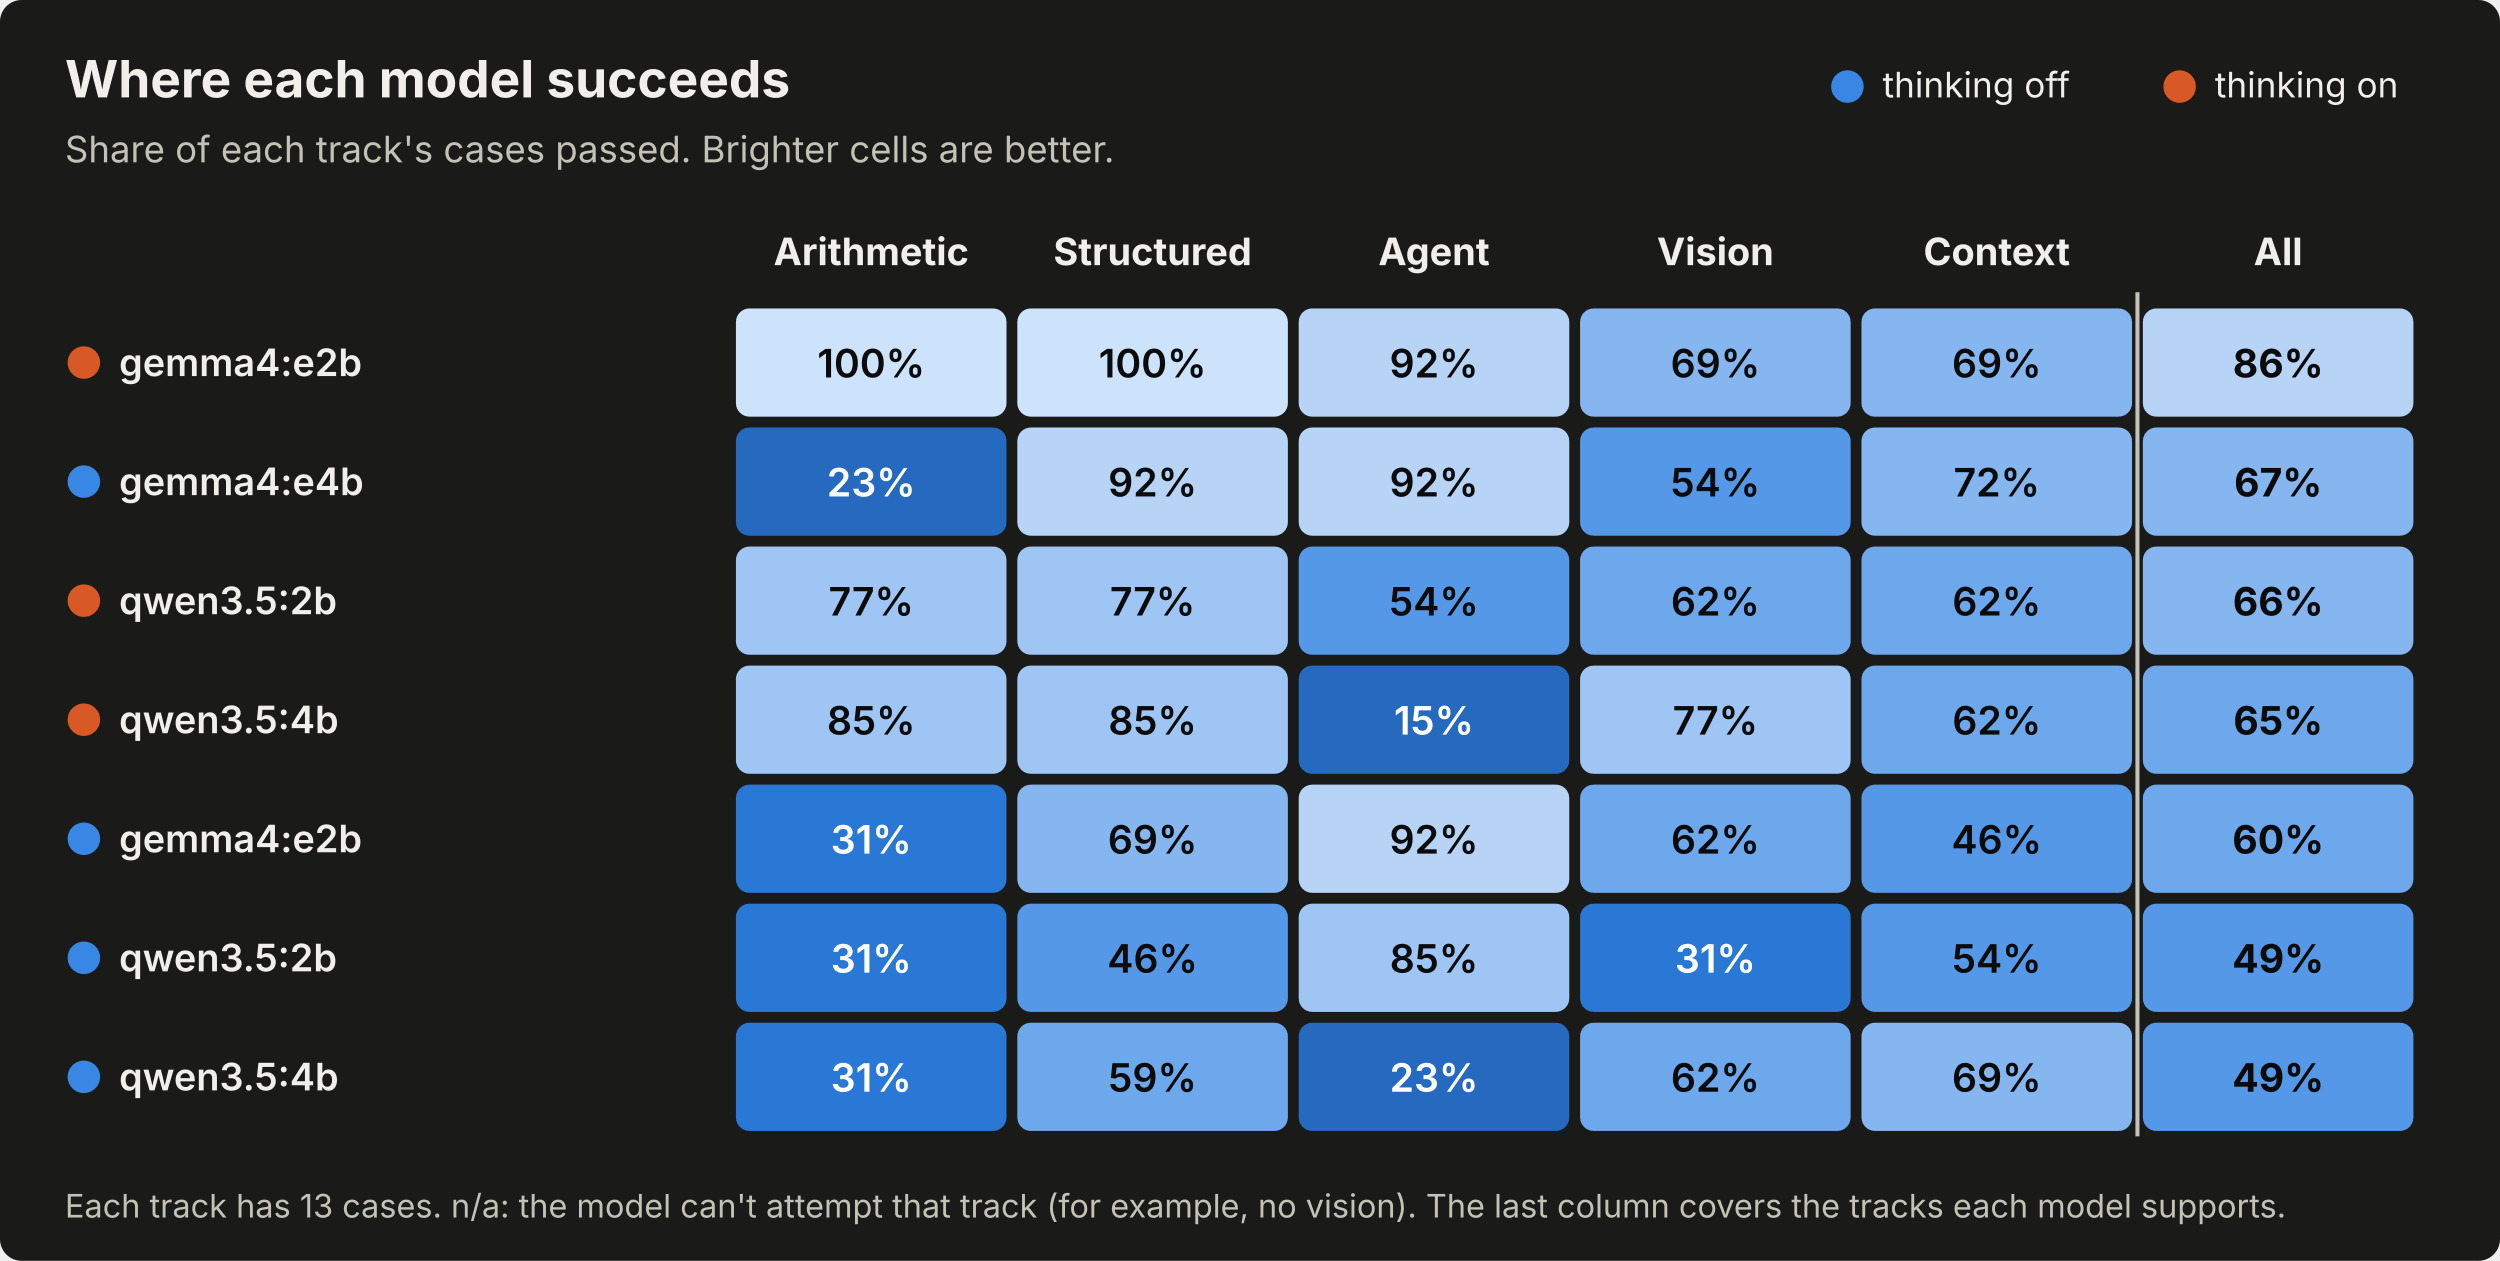
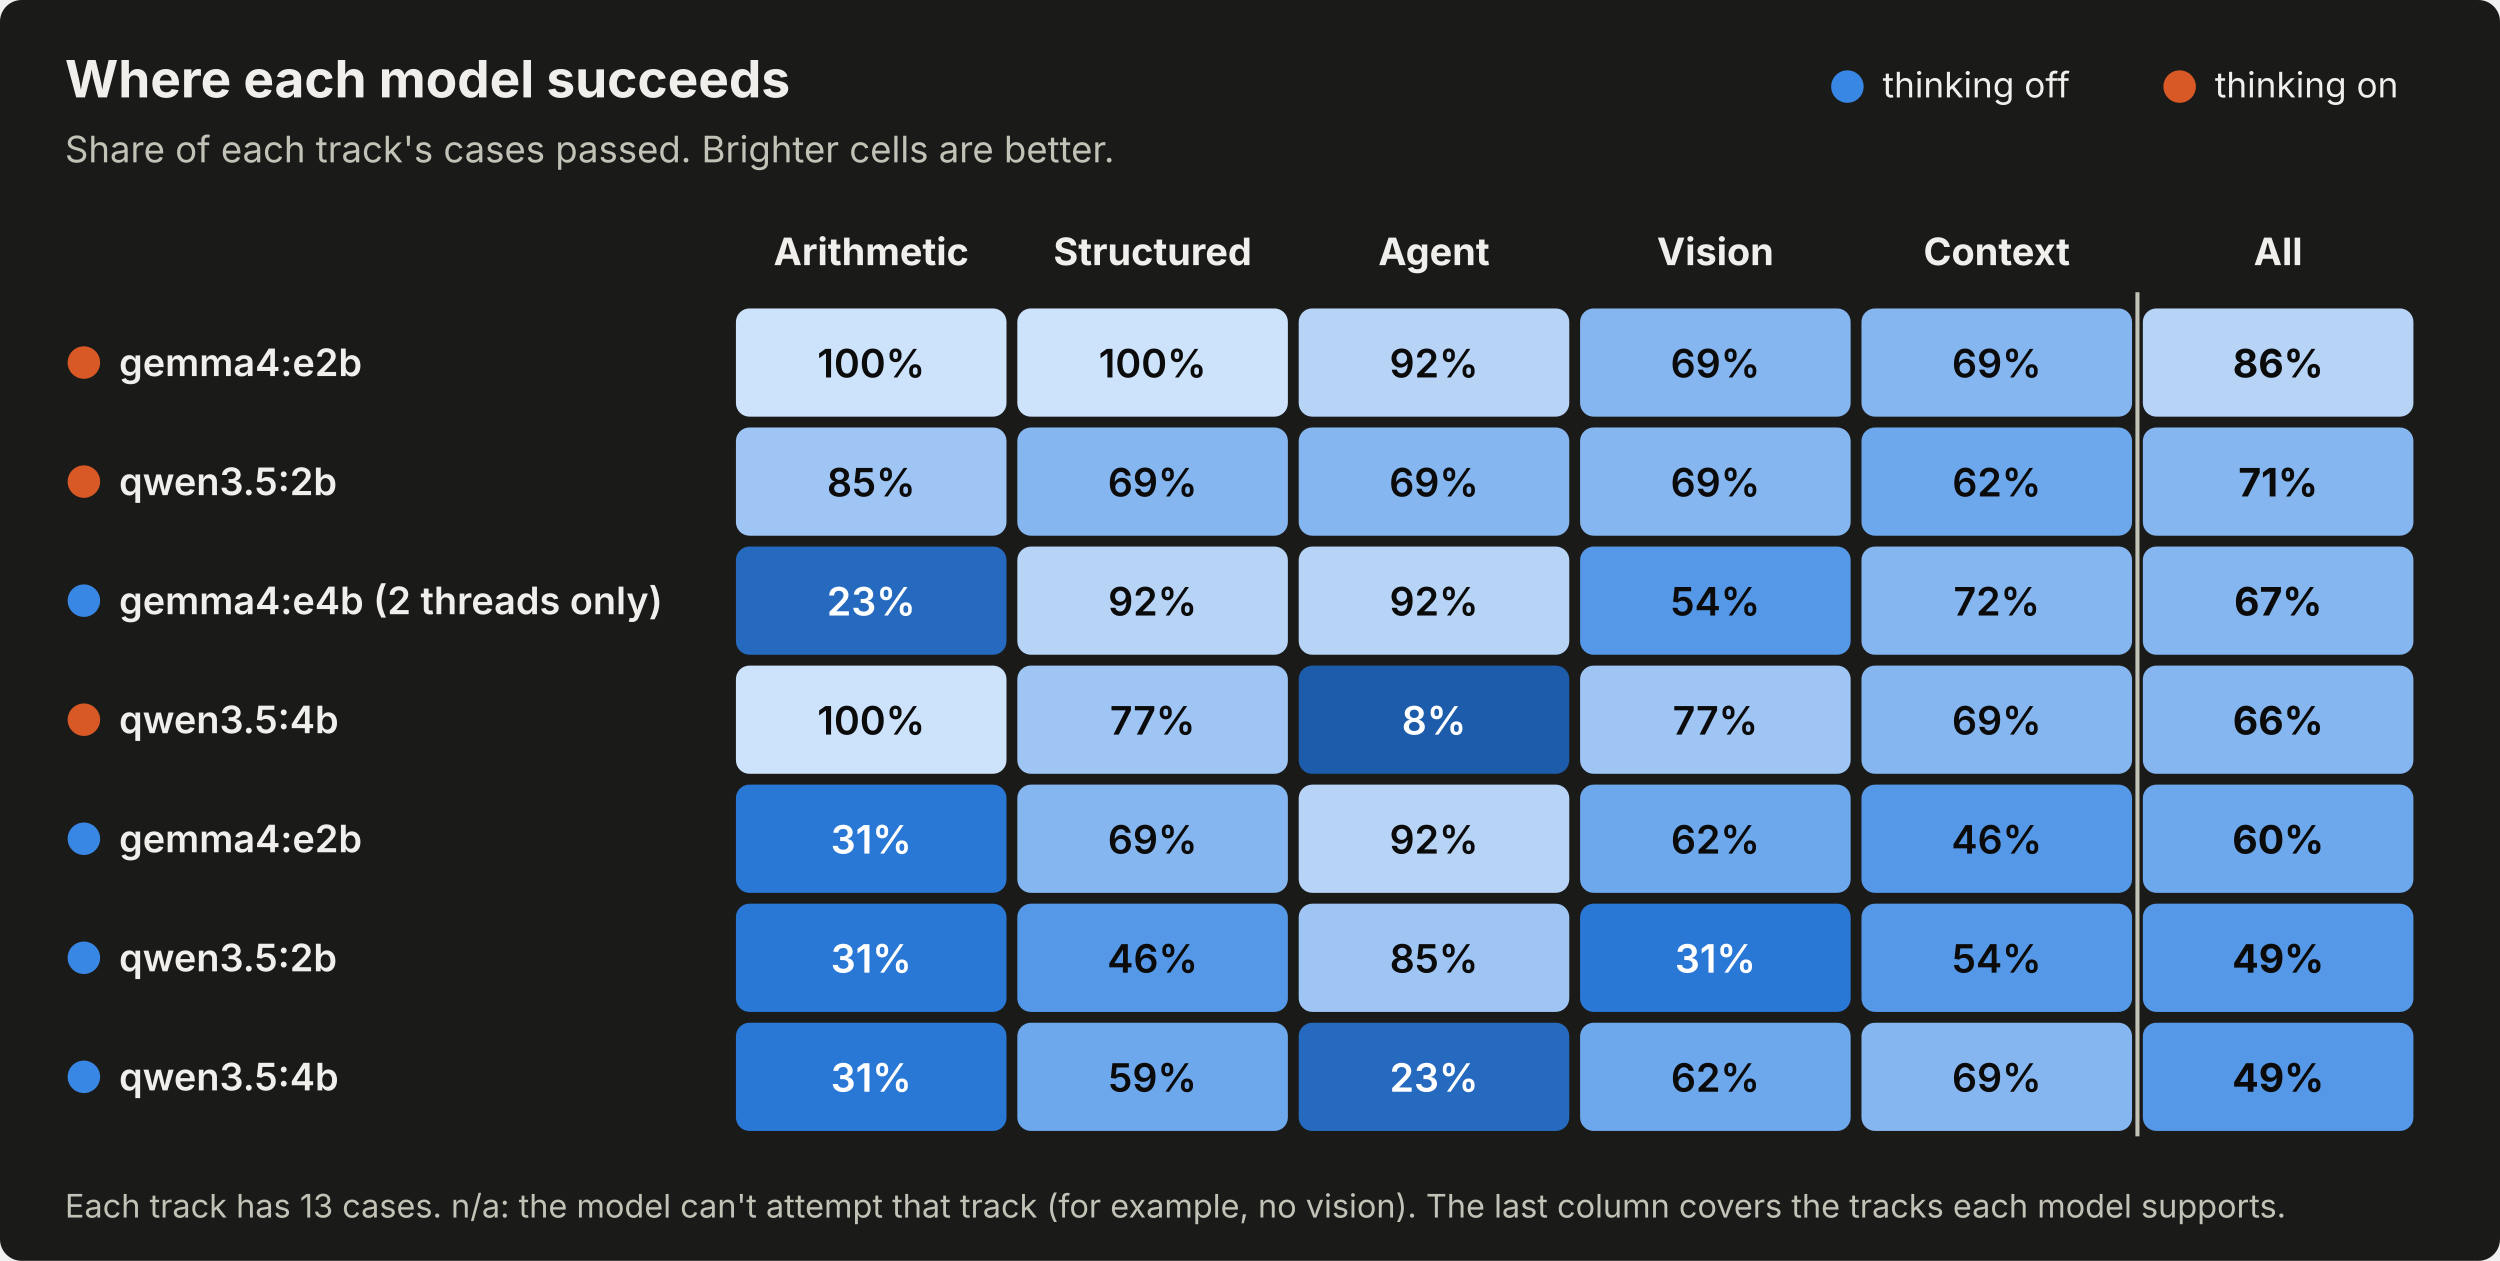
<svg xmlns="http://www.w3.org/2000/svg" width="924" height="466" viewBox="0 0 924 466" role="img" aria-label="Where each model succeeds">
  <rect width="924" height="466" rx="8" fill="#1a1a19" />
  <text x="24.0" y="36.0" font-size="19" font-weight="700" text-anchor="start" fill="#f0efec" font-family="system-ui, -apple-system, Segoe UI, sans-serif">Where each model succeeds</text>
  <text x="24.0" y="60.0" font-size="13.5" font-weight="normal" text-anchor="start" fill="#c3c2b7" font-family="system-ui, -apple-system, Segoe UI, sans-serif">Share of each track's cases passed. Brighter cells are better.</text>
  <circle cx="682.8" cy="32.0" r="7" fill="#3987e5" stroke="#1a1a19" stroke-width="2" />
  <text x="695.8" y="36.0" font-size="13" font-weight="normal" text-anchor="start" fill="#f0efec" font-family="system-ui, -apple-system, Segoe UI, sans-serif">thinking off</text>
  <circle cx="805.6" cy="32.0" r="7" fill="#d95926" stroke="#1a1a19" stroke-width="2" />
  <text x="818.6" y="36.0" font-size="13" font-weight="normal" text-anchor="start" fill="#f0efec" font-family="system-ui, -apple-system, Segoe UI, sans-serif">thinking on</text>
  <text x="322.0" y="98.0" font-size="14" font-weight="700" text-anchor="middle" fill="#f0efec" font-family="system-ui, -apple-system, Segoe UI, sans-serif">Arithmetic</text>
  <text x="426.0" y="98.0" font-size="14" font-weight="700" text-anchor="middle" fill="#f0efec" font-family="system-ui, -apple-system, Segoe UI, sans-serif">Structured</text>
  <text x="530.0" y="98.0" font-size="14" font-weight="700" text-anchor="middle" fill="#f0efec" font-family="system-ui, -apple-system, Segoe UI, sans-serif">Agent</text>
  <text x="634.0" y="98.0" font-size="14" font-weight="700" text-anchor="middle" fill="#f0efec" font-family="system-ui, -apple-system, Segoe UI, sans-serif">Vision</text>
  <text x="738.0" y="98.0" font-size="14" font-weight="700" text-anchor="middle" fill="#f0efec" font-family="system-ui, -apple-system, Segoe UI, sans-serif">Context</text>
  <text x="842.0" y="98.0" font-size="14" font-weight="700" text-anchor="middle" fill="#f0efec" font-family="system-ui, -apple-system, Segoe UI, sans-serif">All</text>
  <circle cx="31.0" cy="134.0" r="7" fill="#d95926" stroke="#1a1a19" stroke-width="2" />
  <text x="44.0" y="139.0" font-size="14" font-weight="600" text-anchor="start" fill="#f0efec" font-family="system-ui, -apple-system, Segoe UI, sans-serif">gemma4:e2b</text>
  <rect x="272" y="114" width="100" height="40" rx="5" fill="#cde2fb" />
  <text x="322.0" y="139.5" font-size="14.5" font-weight="600" text-anchor="middle" fill="#0b0b0b" font-family="system-ui, -apple-system, Segoe UI, sans-serif">100%</text>
  <rect x="376" y="114" width="100" height="40" rx="5" fill="#cde2fb" />
  <text x="426.0" y="139.5" font-size="14.5" font-weight="600" text-anchor="middle" fill="#0b0b0b" font-family="system-ui, -apple-system, Segoe UI, sans-serif">100%</text>
  <rect x="480" y="114" width="100" height="40" rx="5" fill="#b7d3f6" />
  <text x="530.0" y="139.5" font-size="14.5" font-weight="600" text-anchor="middle" fill="#0b0b0b" font-family="system-ui, -apple-system, Segoe UI, sans-serif">92%</text>
  <rect x="584" y="114" width="100" height="40" rx="5" fill="#86b6ef" />
  <text x="634.0" y="139.5" font-size="14.5" font-weight="600" text-anchor="middle" fill="#0b0b0b" font-family="system-ui, -apple-system, Segoe UI, sans-serif">69%</text>
  <rect x="688" y="114" width="100" height="40" rx="5" fill="#86b6ef" />
  <text x="738.0" y="139.5" font-size="14.5" font-weight="600" text-anchor="middle" fill="#0b0b0b" font-family="system-ui, -apple-system, Segoe UI, sans-serif">69%</text>
  <rect x="792" y="114" width="100" height="40" rx="5" fill="#b7d3f6" />
  <text x="842.0" y="139.5" font-size="14.5" font-weight="700" text-anchor="middle" fill="#0b0b0b" font-family="system-ui, -apple-system, Segoe UI, sans-serif">86%</text>
-   <circle cx="31.0" cy="178.0" r="7" fill="#3987e5" stroke="#1a1a19" stroke-width="2" />
-   <text x="44.0" y="183.0" font-size="14" font-weight="600" text-anchor="start" fill="#f0efec" font-family="system-ui, -apple-system, Segoe UI, sans-serif">gemma4:e4b</text>
-   <rect x="272" y="158" width="100" height="40" rx="5" fill="#256abf" />
-   <text x="322.0" y="183.5" font-size="14.5" font-weight="600" text-anchor="middle" fill="#ffffff" font-family="system-ui, -apple-system, Segoe UI, sans-serif">23%</text>
-   <rect x="376" y="158" width="100" height="40" rx="5" fill="#b7d3f6" />
-   <text x="426.0" y="183.5" font-size="14.5" font-weight="600" text-anchor="middle" fill="#0b0b0b" font-family="system-ui, -apple-system, Segoe UI, sans-serif">92%</text>
-   <rect x="480" y="158" width="100" height="40" rx="5" fill="#b7d3f6" />
-   <text x="530.0" y="183.5" font-size="14.5" font-weight="600" text-anchor="middle" fill="#0b0b0b" font-family="system-ui, -apple-system, Segoe UI, sans-serif">92%</text>
-   <rect x="584" y="158" width="100" height="40" rx="5" fill="#5598e7" />
-   <text x="634.0" y="183.5" font-size="14.5" font-weight="600" text-anchor="middle" fill="#0b0b0b" font-family="system-ui, -apple-system, Segoe UI, sans-serif">54%</text>
-   <rect x="688" y="158" width="100" height="40" rx="5" fill="#86b6ef" />
-   <text x="738.0" y="183.5" font-size="14.5" font-weight="600" text-anchor="middle" fill="#0b0b0b" font-family="system-ui, -apple-system, Segoe UI, sans-serif">72%</text>
+   <circle cx="31.0" cy="178.0" r="7" fill="#d95926" stroke="#1a1a19" stroke-width="2" />
+   <text x="44.0" y="183.0" font-size="14" font-weight="600" text-anchor="start" fill="#f0efec" font-family="system-ui, -apple-system, Segoe UI, sans-serif">qwen3.5:2b</text>
+   <rect x="272" y="158" width="100" height="40" rx="5" fill="#9ec5f4" />
+   <text x="322.0" y="183.5" font-size="14.5" font-weight="600" text-anchor="middle" fill="#0b0b0b" font-family="system-ui, -apple-system, Segoe UI, sans-serif">85%</text>
+   <rect x="376" y="158" width="100" height="40" rx="5" fill="#86b6ef" />
+   <text x="426.0" y="183.5" font-size="14.5" font-weight="600" text-anchor="middle" fill="#0b0b0b" font-family="system-ui, -apple-system, Segoe UI, sans-serif">69%</text>
+   <rect x="480" y="158" width="100" height="40" rx="5" fill="#86b6ef" />
+   <text x="530.0" y="183.5" font-size="14.5" font-weight="600" text-anchor="middle" fill="#0b0b0b" font-family="system-ui, -apple-system, Segoe UI, sans-serif">69%</text>
+   <rect x="584" y="158" width="100" height="40" rx="5" fill="#86b6ef" />
+   <text x="634.0" y="183.5" font-size="14.5" font-weight="600" text-anchor="middle" fill="#0b0b0b" font-family="system-ui, -apple-system, Segoe UI, sans-serif">69%</text>
+   <rect x="688" y="158" width="100" height="40" rx="5" fill="#6da7ec" />
+   <text x="738.0" y="183.5" font-size="14.5" font-weight="600" text-anchor="middle" fill="#0b0b0b" font-family="system-ui, -apple-system, Segoe UI, sans-serif">62%</text>
  <rect x="792" y="158" width="100" height="40" rx="5" fill="#86b6ef" />
-   <text x="842.0" y="183.5" font-size="14.5" font-weight="700" text-anchor="middle" fill="#0b0b0b" font-family="system-ui, -apple-system, Segoe UI, sans-serif">67%</text>
-   <circle cx="31.0" cy="222.0" r="7" fill="#d95926" stroke="#1a1a19" stroke-width="2" />
-   <text x="44.0" y="227.0" font-size="14" font-weight="600" text-anchor="start" fill="#f0efec" font-family="system-ui, -apple-system, Segoe UI, sans-serif">qwen3.5:2b</text>
-   <rect x="272" y="202" width="100" height="40" rx="5" fill="#9ec5f4" />
-   <text x="322.0" y="227.5" font-size="14.5" font-weight="600" text-anchor="middle" fill="#0b0b0b" font-family="system-ui, -apple-system, Segoe UI, sans-serif">77%</text>
-   <rect x="376" y="202" width="100" height="40" rx="5" fill="#9ec5f4" />
-   <text x="426.0" y="227.5" font-size="14.5" font-weight="600" text-anchor="middle" fill="#0b0b0b" font-family="system-ui, -apple-system, Segoe UI, sans-serif">77%</text>
-   <rect x="480" y="202" width="100" height="40" rx="5" fill="#5598e7" />
-   <text x="530.0" y="227.5" font-size="14.5" font-weight="600" text-anchor="middle" fill="#0b0b0b" font-family="system-ui, -apple-system, Segoe UI, sans-serif">54%</text>
-   <rect x="584" y="202" width="100" height="40" rx="5" fill="#6da7ec" />
-   <text x="634.0" y="227.5" font-size="14.5" font-weight="600" text-anchor="middle" fill="#0b0b0b" font-family="system-ui, -apple-system, Segoe UI, sans-serif">62%</text>
-   <rect x="688" y="202" width="100" height="40" rx="5" fill="#6da7ec" />
-   <text x="738.0" y="227.5" font-size="14.5" font-weight="600" text-anchor="middle" fill="#0b0b0b" font-family="system-ui, -apple-system, Segoe UI, sans-serif">62%</text>
+   <text x="842.0" y="183.5" font-size="14.5" font-weight="700" text-anchor="middle" fill="#0b0b0b" font-family="system-ui, -apple-system, Segoe UI, sans-serif">71%</text>
+   <circle cx="31.0" cy="222.0" r="7" fill="#3987e5" stroke="#1a1a19" stroke-width="2" />
+   <text x="44.0" y="227.0" font-size="14" font-weight="600" text-anchor="start" fill="#f0efec" font-family="system-ui, -apple-system, Segoe UI, sans-serif">gemma4:e4b (2 threads only)</text>
+   <rect x="272" y="202" width="100" height="40" rx="5" fill="#256abf" />
+   <text x="322.0" y="227.5" font-size="14.5" font-weight="600" text-anchor="middle" fill="#ffffff" font-family="system-ui, -apple-system, Segoe UI, sans-serif">23%</text>
+   <rect x="376" y="202" width="100" height="40" rx="5" fill="#b7d3f6" />
+   <text x="426.0" y="227.5" font-size="14.5" font-weight="600" text-anchor="middle" fill="#0b0b0b" font-family="system-ui, -apple-system, Segoe UI, sans-serif">92%</text>
+   <rect x="480" y="202" width="100" height="40" rx="5" fill="#b7d3f6" />
+   <text x="530.0" y="227.5" font-size="14.5" font-weight="600" text-anchor="middle" fill="#0b0b0b" font-family="system-ui, -apple-system, Segoe UI, sans-serif">92%</text>
+   <rect x="584" y="202" width="100" height="40" rx="5" fill="#5598e7" />
+   <text x="634.0" y="227.5" font-size="14.5" font-weight="600" text-anchor="middle" fill="#0b0b0b" font-family="system-ui, -apple-system, Segoe UI, sans-serif">54%</text>
+   <rect x="688" y="202" width="100" height="40" rx="5" fill="#86b6ef" />
+   <text x="738.0" y="227.5" font-size="14.5" font-weight="600" text-anchor="middle" fill="#0b0b0b" font-family="system-ui, -apple-system, Segoe UI, sans-serif">72%</text>
  <rect x="792" y="202" width="100" height="40" rx="5" fill="#86b6ef" />
-   <text x="842.0" y="227.5" font-size="14.5" font-weight="700" text-anchor="middle" fill="#0b0b0b" font-family="system-ui, -apple-system, Segoe UI, sans-serif">66%</text>
+   <text x="842.0" y="227.5" font-size="14.5" font-weight="700" text-anchor="middle" fill="#0b0b0b" font-family="system-ui, -apple-system, Segoe UI, sans-serif">67%</text>
  <circle cx="31.0" cy="266.0" r="7" fill="#d95926" stroke="#1a1a19" stroke-width="2" />
  <text x="44.0" y="271.0" font-size="14" font-weight="600" text-anchor="start" fill="#f0efec" font-family="system-ui, -apple-system, Segoe UI, sans-serif">qwen3.5:4b</text>
-   <rect x="272" y="246" width="100" height="40" rx="5" fill="#9ec5f4" />
-   <text x="322.0" y="271.5" font-size="14.5" font-weight="600" text-anchor="middle" fill="#0b0b0b" font-family="system-ui, -apple-system, Segoe UI, sans-serif">85%</text>
+   <rect x="272" y="246" width="100" height="40" rx="5" fill="#cde2fb" />
+   <text x="322.0" y="271.5" font-size="14.5" font-weight="600" text-anchor="middle" fill="#0b0b0b" font-family="system-ui, -apple-system, Segoe UI, sans-serif">100%</text>
  <rect x="376" y="246" width="100" height="40" rx="5" fill="#9ec5f4" />
-   <text x="426.0" y="271.5" font-size="14.5" font-weight="600" text-anchor="middle" fill="#0b0b0b" font-family="system-ui, -apple-system, Segoe UI, sans-serif">85%</text>
-   <rect x="480" y="246" width="100" height="40" rx="5" fill="#256abf" />
-   <text x="530.0" y="271.5" font-size="14.5" font-weight="600" text-anchor="middle" fill="#ffffff" font-family="system-ui, -apple-system, Segoe UI, sans-serif">15%</text>
+   <text x="426.0" y="271.5" font-size="14.5" font-weight="600" text-anchor="middle" fill="#0b0b0b" font-family="system-ui, -apple-system, Segoe UI, sans-serif">77%</text>
+   <rect x="480" y="246" width="100" height="40" rx="5" fill="#1c5cab" />
+   <text x="530.0" y="271.5" font-size="14.5" font-weight="600" text-anchor="middle" fill="#ffffff" font-family="system-ui, -apple-system, Segoe UI, sans-serif">8%</text>
  <rect x="584" y="246" width="100" height="40" rx="5" fill="#9ec5f4" />
  <text x="634.0" y="271.5" font-size="14.5" font-weight="600" text-anchor="middle" fill="#0b0b0b" font-family="system-ui, -apple-system, Segoe UI, sans-serif">77%</text>
-   <rect x="688" y="246" width="100" height="40" rx="5" fill="#6da7ec" />
-   <text x="738.0" y="271.5" font-size="14.5" font-weight="600" text-anchor="middle" fill="#0b0b0b" font-family="system-ui, -apple-system, Segoe UI, sans-serif">62%</text>
-   <rect x="792" y="246" width="100" height="40" rx="5" fill="#6da7ec" />
-   <text x="842.0" y="271.5" font-size="14.5" font-weight="700" text-anchor="middle" fill="#0b0b0b" font-family="system-ui, -apple-system, Segoe UI, sans-serif">65%</text>
+   <rect x="688" y="246" width="100" height="40" rx="5" fill="#86b6ef" />
+   <text x="738.0" y="271.5" font-size="14.5" font-weight="600" text-anchor="middle" fill="#0b0b0b" font-family="system-ui, -apple-system, Segoe UI, sans-serif">69%</text>
+   <rect x="792" y="246" width="100" height="40" rx="5" fill="#86b6ef" />
+   <text x="842.0" y="271.5" font-size="14.5" font-weight="700" text-anchor="middle" fill="#0b0b0b" font-family="system-ui, -apple-system, Segoe UI, sans-serif">66%</text>
  <circle cx="31.0" cy="310.0" r="7" fill="#3987e5" stroke="#1a1a19" stroke-width="2" />
  <text x="44.0" y="315.0" font-size="14" font-weight="600" text-anchor="start" fill="#f0efec" font-family="system-ui, -apple-system, Segoe UI, sans-serif">gemma4:e2b</text>
  <rect x="272" y="290" width="100" height="40" rx="5" fill="#2a78d6" />
  <text x="322.0" y="315.5" font-size="14.5" font-weight="600" text-anchor="middle" fill="#ffffff" font-family="system-ui, -apple-system, Segoe UI, sans-serif">31%</text>
  <rect x="376" y="290" width="100" height="40" rx="5" fill="#86b6ef" />
  <text x="426.0" y="315.5" font-size="14.5" font-weight="600" text-anchor="middle" fill="#0b0b0b" font-family="system-ui, -apple-system, Segoe UI, sans-serif">69%</text>
  <rect x="480" y="290" width="100" height="40" rx="5" fill="#b7d3f6" />
  <text x="530.0" y="315.5" font-size="14.5" font-weight="600" text-anchor="middle" fill="#0b0b0b" font-family="system-ui, -apple-system, Segoe UI, sans-serif">92%</text>
  <rect x="584" y="290" width="100" height="40" rx="5" fill="#6da7ec" />
  <text x="634.0" y="315.5" font-size="14.5" font-weight="600" text-anchor="middle" fill="#0b0b0b" font-family="system-ui, -apple-system, Segoe UI, sans-serif">62%</text>
  <rect x="688" y="290" width="100" height="40" rx="5" fill="#5598e7" />
  <text x="738.0" y="315.5" font-size="14.5" font-weight="600" text-anchor="middle" fill="#0b0b0b" font-family="system-ui, -apple-system, Segoe UI, sans-serif">46%</text>
  <rect x="792" y="290" width="100" height="40" rx="5" fill="#6da7ec" />
  <text x="842.0" y="315.5" font-size="14.5" font-weight="700" text-anchor="middle" fill="#0b0b0b" font-family="system-ui, -apple-system, Segoe UI, sans-serif">60%</text>
  <circle cx="31.0" cy="354.0" r="7" fill="#3987e5" stroke="#1a1a19" stroke-width="2" />
  <text x="44.0" y="359.0" font-size="14" font-weight="600" text-anchor="start" fill="#f0efec" font-family="system-ui, -apple-system, Segoe UI, sans-serif">qwen3.5:2b</text>
  <rect x="272" y="334" width="100" height="40" rx="5" fill="#2a78d6" />
  <text x="322.0" y="359.5" font-size="14.5" font-weight="600" text-anchor="middle" fill="#ffffff" font-family="system-ui, -apple-system, Segoe UI, sans-serif">31%</text>
  <rect x="376" y="334" width="100" height="40" rx="5" fill="#5598e7" />
  <text x="426.0" y="359.5" font-size="14.5" font-weight="600" text-anchor="middle" fill="#0b0b0b" font-family="system-ui, -apple-system, Segoe UI, sans-serif">46%</text>
  <rect x="480" y="334" width="100" height="40" rx="5" fill="#9ec5f4" />
  <text x="530.0" y="359.5" font-size="14.5" font-weight="600" text-anchor="middle" fill="#0b0b0b" font-family="system-ui, -apple-system, Segoe UI, sans-serif">85%</text>
  <rect x="584" y="334" width="100" height="40" rx="5" fill="#2a78d6" />
  <text x="634.0" y="359.5" font-size="14.5" font-weight="600" text-anchor="middle" fill="#ffffff" font-family="system-ui, -apple-system, Segoe UI, sans-serif">31%</text>
  <rect x="688" y="334" width="100" height="40" rx="5" fill="#5598e7" />
  <text x="738.0" y="359.5" font-size="14.5" font-weight="600" text-anchor="middle" fill="#0b0b0b" font-family="system-ui, -apple-system, Segoe UI, sans-serif">54%</text>
  <rect x="792" y="334" width="100" height="40" rx="5" fill="#5598e7" />
  <text x="842.0" y="359.5" font-size="14.5" font-weight="700" text-anchor="middle" fill="#0b0b0b" font-family="system-ui, -apple-system, Segoe UI, sans-serif">49%</text>
  <circle cx="31.0" cy="398.0" r="7" fill="#3987e5" stroke="#1a1a19" stroke-width="2" />
  <text x="44.0" y="403.0" font-size="14" font-weight="600" text-anchor="start" fill="#f0efec" font-family="system-ui, -apple-system, Segoe UI, sans-serif">qwen3.5:4b</text>
  <rect x="272" y="378" width="100" height="40" rx="5" fill="#2a78d6" />
  <text x="322.0" y="403.5" font-size="14.5" font-weight="600" text-anchor="middle" fill="#ffffff" font-family="system-ui, -apple-system, Segoe UI, sans-serif">31%</text>
  <rect x="376" y="378" width="100" height="40" rx="5" fill="#6da7ec" />
  <text x="426.0" y="403.5" font-size="14.5" font-weight="600" text-anchor="middle" fill="#0b0b0b" font-family="system-ui, -apple-system, Segoe UI, sans-serif">59%</text>
  <rect x="480" y="378" width="100" height="40" rx="5" fill="#256abf" />
  <text x="530.0" y="403.5" font-size="14.5" font-weight="600" text-anchor="middle" fill="#ffffff" font-family="system-ui, -apple-system, Segoe UI, sans-serif">23%</text>
  <rect x="584" y="378" width="100" height="40" rx="5" fill="#6da7ec" />
  <text x="634.0" y="403.5" font-size="14.5" font-weight="600" text-anchor="middle" fill="#0b0b0b" font-family="system-ui, -apple-system, Segoe UI, sans-serif">62%</text>
  <rect x="688" y="378" width="100" height="40" rx="5" fill="#86b6ef" />
  <text x="738.0" y="403.5" font-size="14.5" font-weight="600" text-anchor="middle" fill="#0b0b0b" font-family="system-ui, -apple-system, Segoe UI, sans-serif">69%</text>
  <rect x="792" y="378" width="100" height="40" rx="5" fill="#5598e7" />
  <text x="842.0" y="403.5" font-size="14.5" font-weight="700" text-anchor="middle" fill="#0b0b0b" font-family="system-ui, -apple-system, Segoe UI, sans-serif">49%</text>
  <line x1="790.0" y1="108.0" x2="790.0" y2="420.0" stroke="#c3c2b7" stroke-width="1.5" />
  <text x="24.0" y="450.0" font-size="12" font-weight="normal" text-anchor="start" fill="#c3c2b7" font-family="system-ui, -apple-system, Segoe UI, sans-serif">Each track has 13 cases. n/a: the model can't attempt that track (for example, no vision). The last column covers the tracks each model supports.</text>
</svg>
